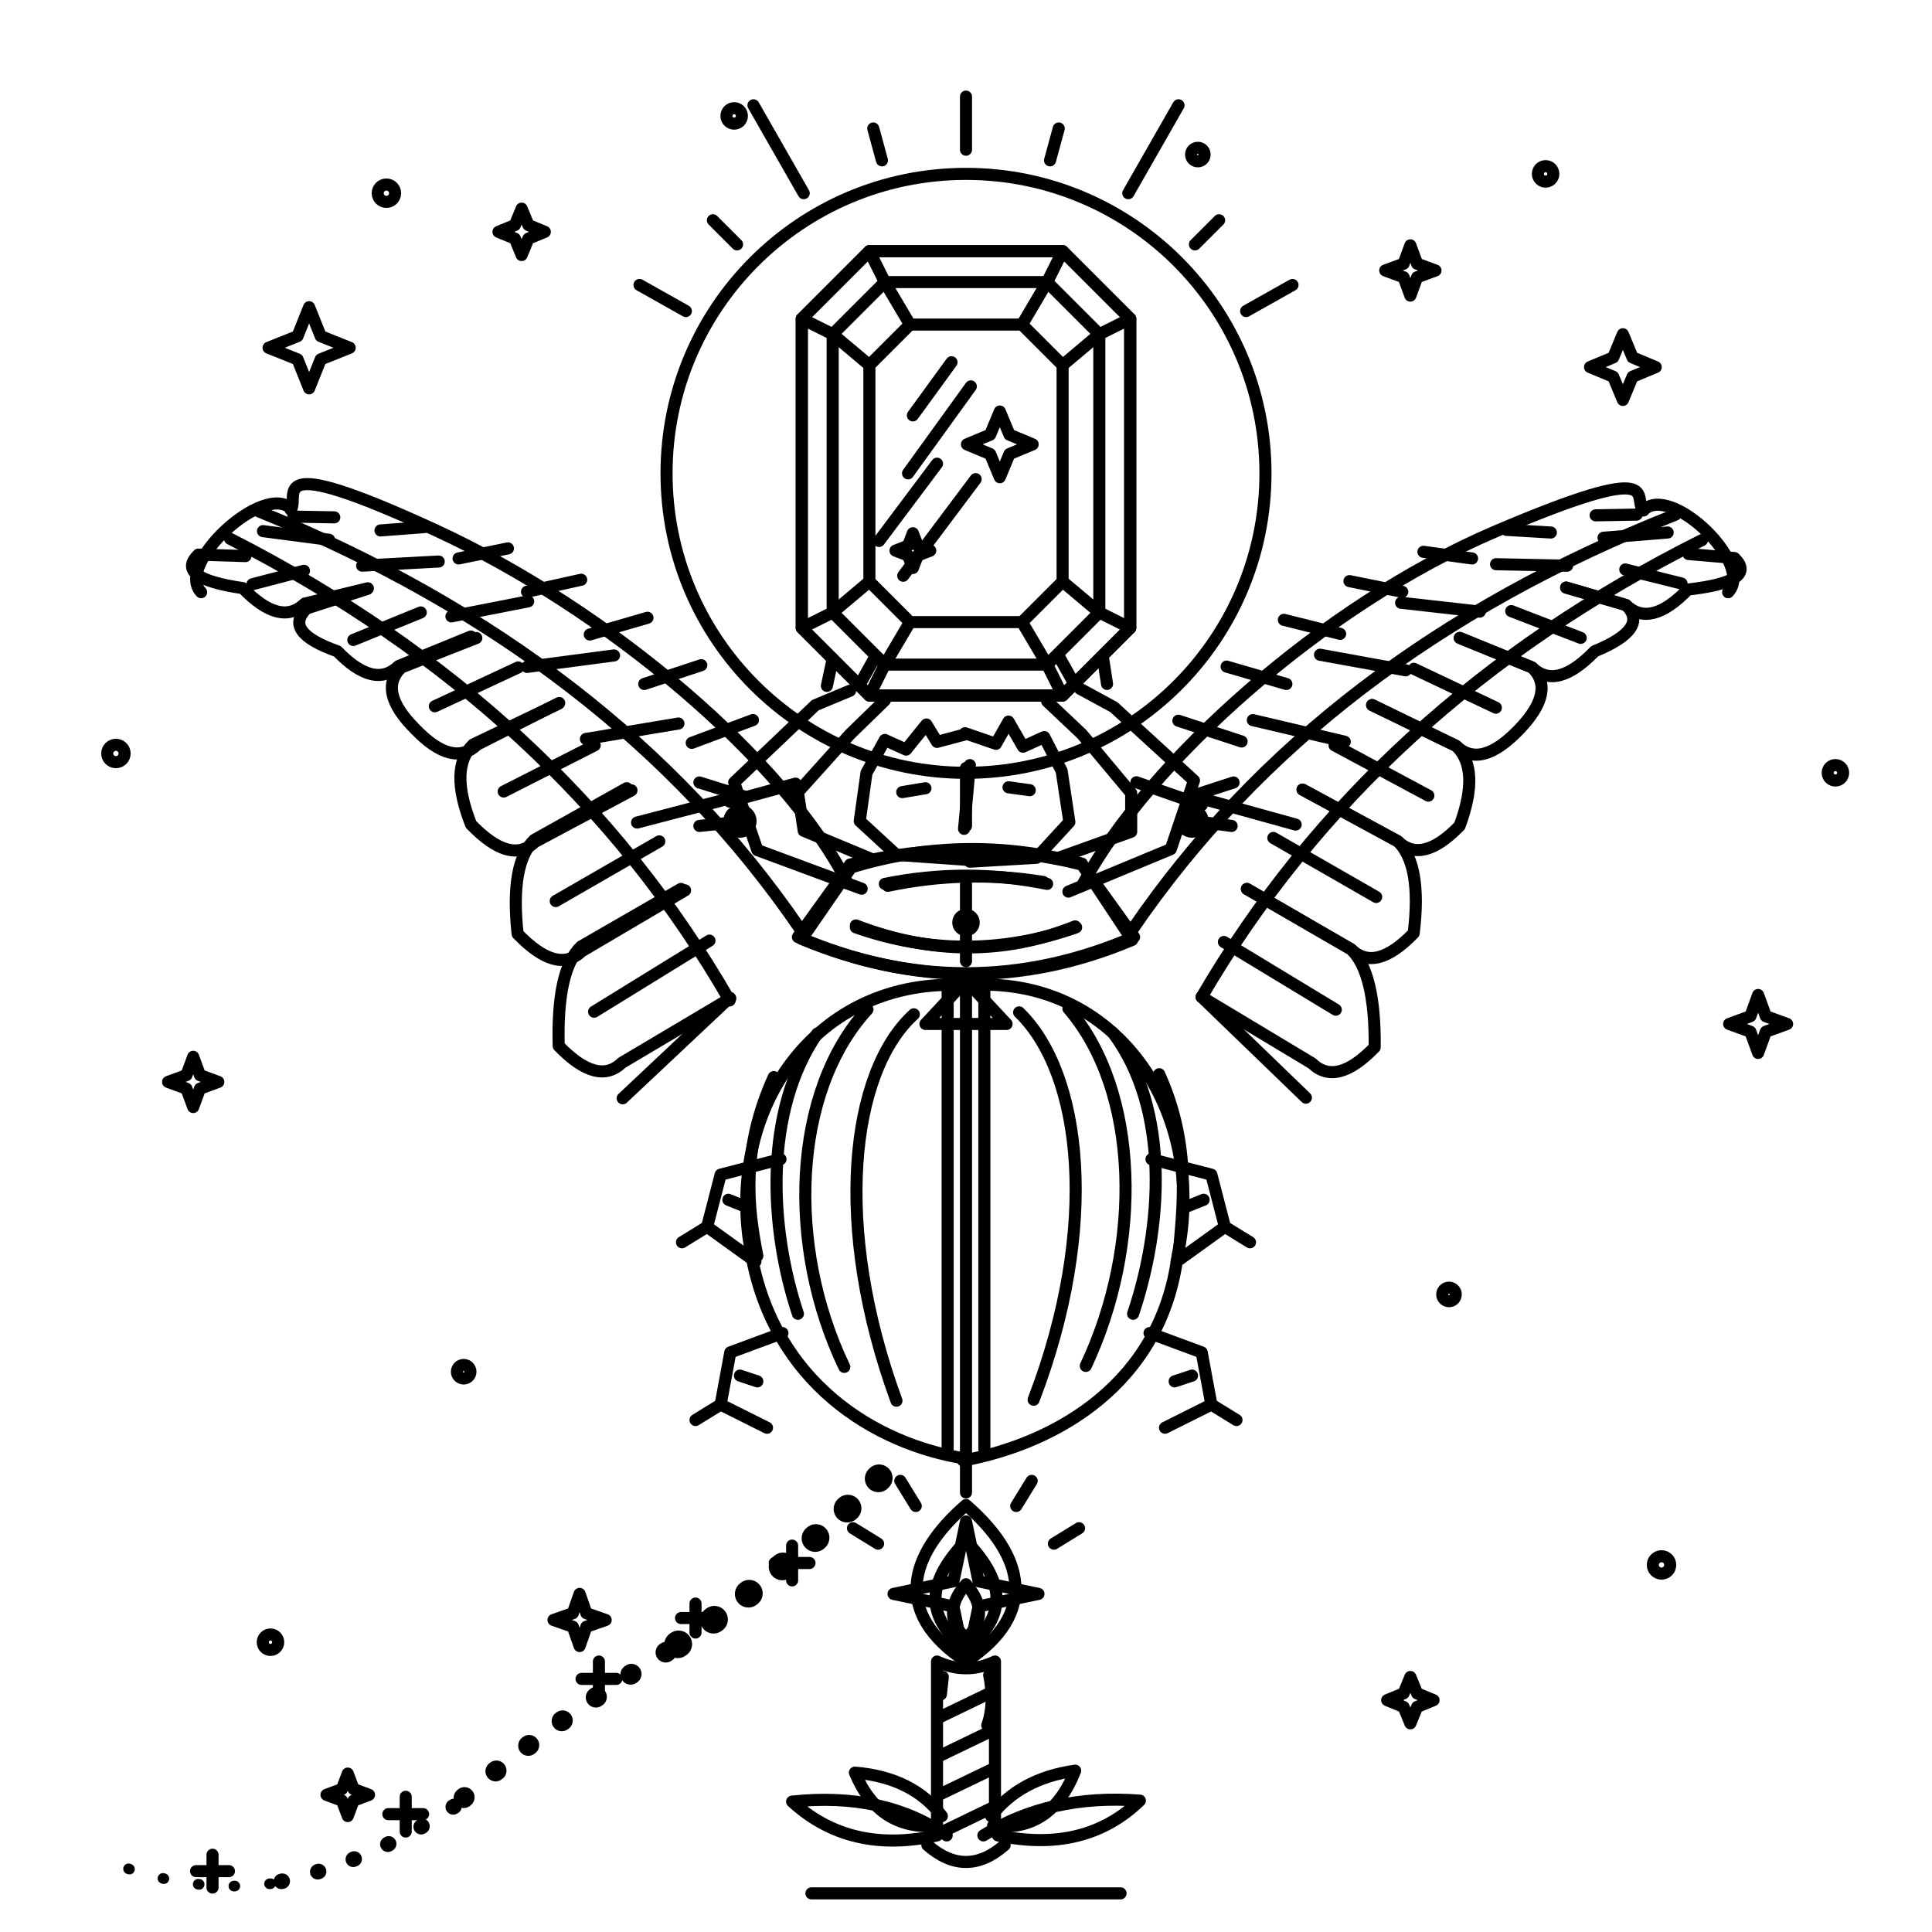
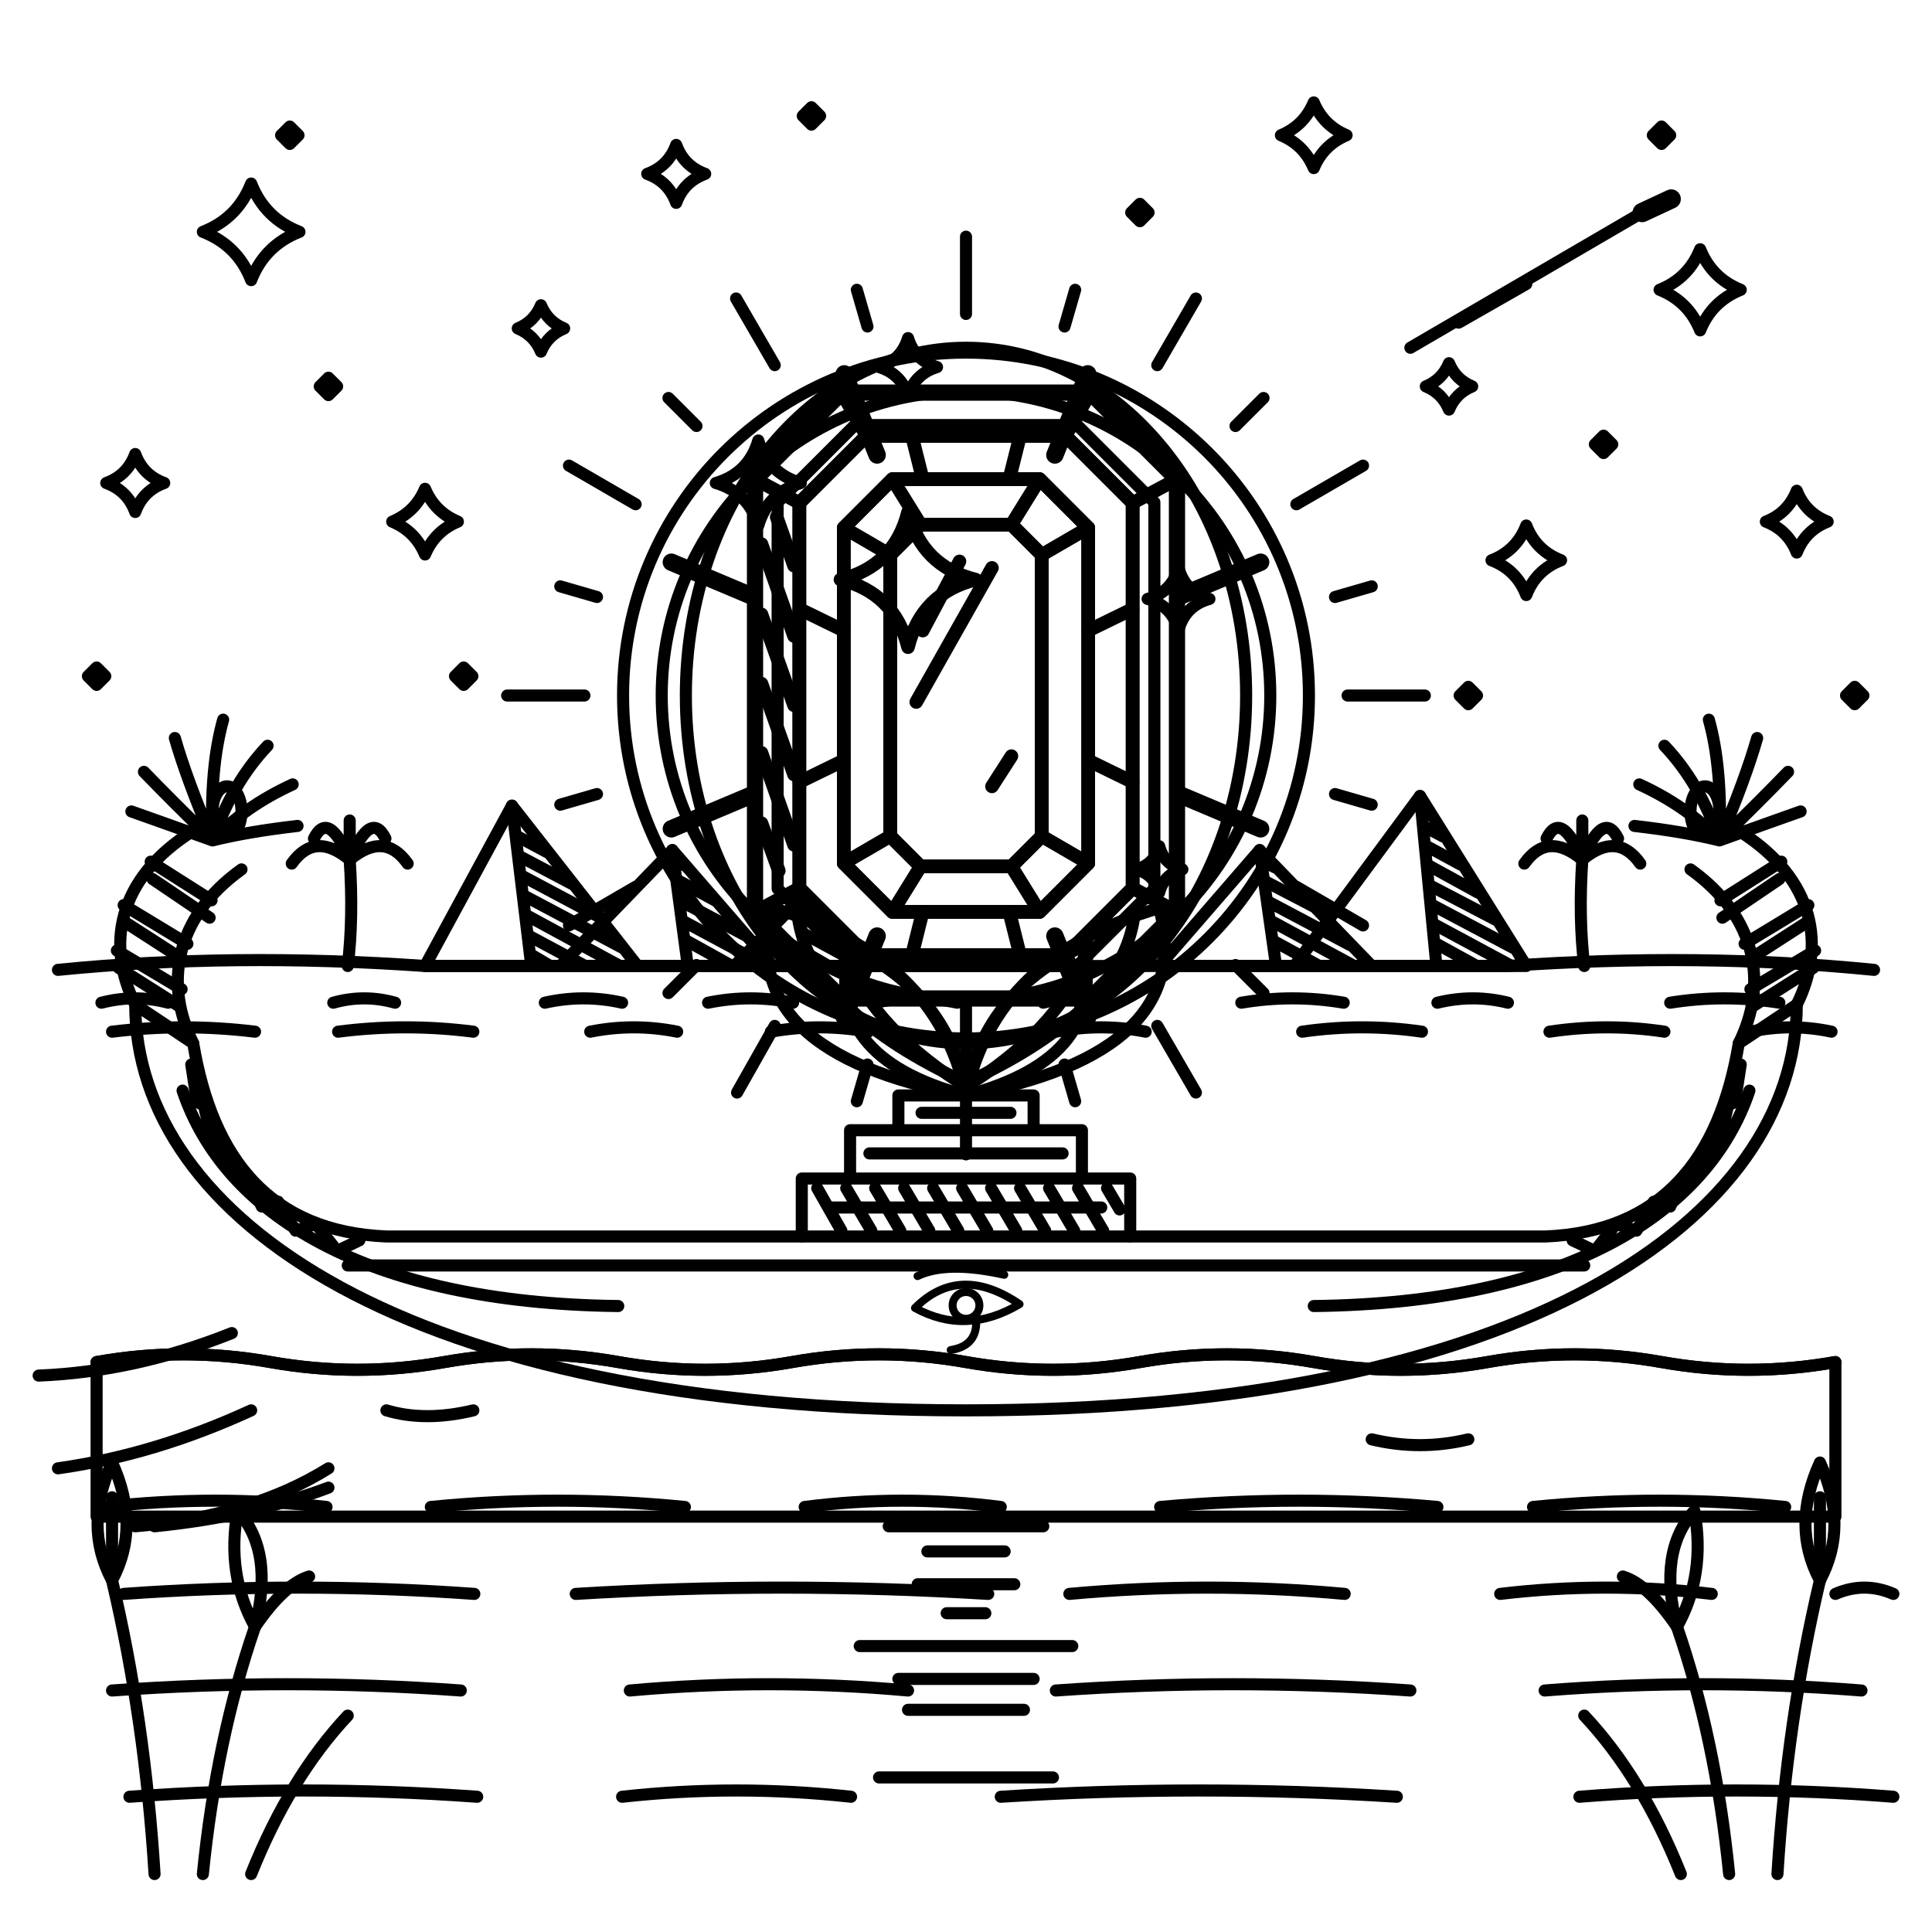
<svg xmlns="http://www.w3.org/2000/svg" viewBox="0 0 200 200" fill="none" stroke="currentColor" stroke-width="1.25" stroke-linecap="round" stroke-linejoin="round">
-   <g transform="translate(0 -7)">
-     <g class="lv-pulse">
-       <circle pathLength="1" class="fine soft" cx="100" cy="56" r="31" />
-       <path pathLength="1" class="fine" d="M71 39.2L66.2 36.5" />
-       <path pathLength="1" class="fine" d="M76.3 32.3L73.8 29.8" />
-       <path pathLength="1" d="M83.2 27L78 17.9" />
-       <path pathLength="1" class="fine" d="M91.3 23.6L90.4 20.3" />
-       <path pathLength="1" class="fine" d="M100 22.5L100 17" />
-       <path pathLength="1" class="fine" d="M108.7 23.6L109.6 20.3" />
-       <path pathLength="1" d="M116.8 27L122 17.9" />
-       <path pathLength="1" class="fine" d="M123.7 32.3L126.2 29.8" />
-       <path pathLength="1" class="fine" d="M129 39.2L133.8 36.5" />
-     </g>
-     <g class="gx-i12-wr">
-       <g transform="rotate(-46 119 105)">
-         <g class="lv-i12-flapr">
-           <g class="tp-i12-wr">
-             <path pathLength="1" d="M119 95.5C132.6 91.7 156.8 93.3 174.8 100.9S187 108.7 187 110.4" />
-             <path pathLength="1" d="M187 110.4C191 110.4 191 122.6 187 122.6" />
-             <path pathLength="1" class="fine" d="M119 102.5Q153 96.7 189 113.1" />
-             <path pathLength="1" class="fine" d="M119 112.5Q153 104.2 189 116.9" />
-             <path pathLength="1" class="fine" d="M130.3 92.2L133.3 98.7" />
-             <path pathLength="1" class="fine" d="M137.9 90.9L140.9 97.1" />
-             <path pathLength="1" class="fine" d="M145.4 90.6L148.4 96.3" />
-             <path pathLength="1" class="fine" d="M153 91.5L156 96.7" />
-             <path pathLength="1" class="fine" d="M160.6 93.6L163.6 98.3" />
-             <path pathLength="1" class="fine" d="M168.1 97L171.1 101.1" />
-             <path pathLength="1" class="fine" d="M175.7 101.6L178.7 105.1" />
-             <path pathLength="1" class="fine" d="M183.2 107.2L186.2 110.2" />
-             <path pathLength="1" class="fine" d="M133.6 97.9L138.6 107.1" />
-             <path pathLength="1" class="fine" d="M143.3 96.4L148.3 104.8" />
-             <path pathLength="1" class="fine" d="M153 96.7L158 104.2" />
-             <path pathLength="1" class="fine" d="M162.7 99L167.7 105.5" />
-             <path pathLength="1" class="fine" d="M172.4 103.3L177.4 108.7" />
-             <path pathLength="1" class="fine" d="M182.1 109.4L187.1 113.8" />
-             <path pathLength="1" d="M119 112.5L119 127.5" />
-             <path pathLength="1" d="M119 112.5L122 125.5Q122 129 127.7 129Q133.3 123.7 133.3 120.2L130.3 108.1" />
-             <path pathLength="1" class="fine" d="M124.7 110.2L127.7 123.4" />
-             <path pathLength="1" d="M130.3 108.1L133.3 120.2Q133.3 123.7 139 123.7Q144.7 119.4 144.7 115.9L141.7 105.1" />
-             <path pathLength="1" class="fine" d="M136 106.4L139 118.3" />
-             <path pathLength="1" d="M141.7 105.1L144.7 115.9Q144.7 119.4 150.3 119.4Q156 116.9 156 113.4L153 104.2" />
-             <path pathLength="1" class="fine" d="M147.3 104.3L150.3 114.9" />
-             <path pathLength="1" d="M153 104.2L156 113.4Q156 116.9 161.7 116.9Q167.3 116.9 167.3 113.4L164.3 105.9" />
-             <path pathLength="1" class="fine" d="M158.7 104.7L161.7 113.6" />
-             <path pathLength="1" d="M164.3 105.9L167.3 113.4Q167.3 116.9 173 116.9Q178.7 119.4 178.7 115.9L175.7 110.2" />
-             <path pathLength="1" class="fine" d="M170 107.8L173 114.9" />
-             <path pathLength="1" d="M175.7 110.2L178.7 115.9Q178.7 119.4 184.3 119.4Q190 124.1 190 120.6L187 116.9" />
-             <path pathLength="1" class="fine" d="M181.3 113.3L184.3 118.5" />
-           </g>
+   <g class="gx-i12v-star k1">
+     <g class="lv-sparkle lv-i12v-st0">
+       <path pathLength="1" class="accent" d="M26 19Q27.4 22.6 31 24Q27.4 25.4 26 29Q24.6 25.4 21 24Q24.6 22.6 26 19" />
+     </g>
+   </g>
+   <g class="gx-i12v-star k2">
+     <g class="lv-sparkle lv-i12v-st1">
+       <path pathLength="1" d="M176 25.8Q177.2 28.8 180.2 30Q177.2 31.2 176 34.2Q174.8 31.2 171.8 30Q174.8 28.8 176 25.8" />
+     </g>
+   </g>
+   <g class="gx-i12v-star k3">
+     <g class="lv-sparkle lv-i12v-st2">
+       <path pathLength="1" class="accent" d="M44 50.6Q45 53 47.4 54Q45 55 44 57.4Q43 55 40.6 54Q43 53 44 50.6" />
+     </g>
+   </g>
+   <g class="gx-i12v-star k4">
+     <g class="lv-sparkle lv-i12v-st3">
+       <path pathLength="1" d="M158 54.4Q159 57 161.6 58Q159 59 158 61.6Q157 59 154.4 58Q157 57 158 54.4" />
+     </g>
+   </g>
+   <g class="gx-i12v-star k5">
+     <g class="lv-sparkle lv-i12v-st4">
+       <path pathLength="1" class="accent" d="M70 15Q70.8 17.2 73 18Q70.8 18.8 70 21Q69.2 18.8 67 18Q69.2 17.2 70 15" />
+     </g>
+   </g>
+   <g class="gx-i12v-star k6">
+     <g class="lv-sparkle lv-i12v-st0">
+       <path pathLength="1" d="M136 10.6Q137 13 139.4 14Q137 15 136 17.4Q135 15 132.6 14Q135 13 136 10.6" />
+     </g>
+   </g>
+   <g class="gx-i12v-star k7">
+     <g class="lv-sparkle lv-i12v-st1">
+       <path pathLength="1" class="accent" d="M14 47Q14.8 49.2 17 50Q14.8 50.8 14 53Q13.2 50.8 11 50Q13.2 49.2 14 47" />
+     </g>
+   </g>
+   <g class="gx-i12v-star k8">
+     <g class="lv-sparkle lv-i12v-st2">
+       <path pathLength="1" d="M186 50.8Q186.9 53.1 189.2 54Q186.9 54.9 186 57.2Q185.1 54.9 182.8 54Q185.1 53.1 186 50.8" />
+     </g>
+   </g>
+   <g class="gx-i12v-star k9">
+     <g class="lv-sparkle lv-i12v-st3">
+       <path pathLength="1" class="accent" d="M56 31.6Q56.7 33.3 58.4 34Q56.7 34.7 56 36.4Q55.3 34.7 53.6 34Q55.3 33.3 56 31.6" />
+     </g>
+   </g>
+   <g class="gx-i12v-star k10">
+     <g class="lv-sparkle lv-i12v-st4">
+       <path pathLength="1" d="M150 37.6Q150.7 39.3 152.4 40Q150.7 40.7 150 42.4Q149.3 40.7 147.6 40Q149.3 39.3 150 37.6" />
+     </g>
+   </g>
+   <path class="lv-twinkle fill-accent" d="M34 39.1L34.9 40L34 40.9L33.1 40ZM166 45.1L166.9 46L166 46.9L165.1 46ZM10 69.1L10.9 70L10 70.9L9.1 70ZM192 71.1L192.9 72L192 72.9L191.1 72ZM84 11.1L84.9 12L84 12.9L83.1 12Z" />
+   <path class="lv-twinkle lv-i12v-tw2 fill-accent" d="M118 21.1L118.9 22L118 22.9L117.1 22ZM48 69.1L48.9 70L48 70.9L47.1 70ZM152 71.1L152.9 72L152 72.9L151.1 72ZM30 13.1L30.9 14L30 14.9L29.1 14ZM172 13.1L172.9 14L172 14.9L171.1 14Z" />
+   <g class="lv-i12v-meteor">
+     <path class="accent" d="M170 22L146 36" />
+     <path class="accent" stroke-width="2" d="M170 22L173 20.6" />
+     <path class="fine" d="M158 29.4L151 33.4" />
+   </g>
+   <g class="gx-i12v-halo">
+     <g class="lv-i12v-rays">
+       <path class="accent fine" d="M139.5 72L147.5 72M138.2 82.2L142 83.3M134.2 91.8L141.1 95.8M127.9 99.9L130.8 102.8M119.8 106.2L123.8 113.1M110.2 110.2L111.3 114M100 111.5L100 119.5M89.8 110.2L88.7 114M80.2 106.2L76.3 113.1M72.1 99.9L69.2 102.8M65.8 91.8L58.9 95.8M61.8 82.2L58 83.3M60.5 72L52.5 72M61.8 61.8L58 60.7M65.8 52.2L58.9 48.2M72.1 44.1L69.2 41.2M80.2 37.8L76.2 30.9M89.8 33.8L88.7 30M100 32.5L100 24.5M110.2 33.8L111.3 30M119.8 37.8L123.8 30.9M127.9 44.1L130.8 41.2M134.2 52.2L141.1 48.2M138.2 61.8L142 60.7" />
+     </g>
+   </g>
+   <path pathLength="1" class="fine soft" d="M64.5 72A35.5 35.5 0 1 0 135.5 72A35.5 35.5 0 1 0 64.5 72Z" />
+   <path pathLength="1" class="accent fine soft" d="M68.5 72A31.5 31.5 0 1 0 131.5 72A31.5 31.5 0 1 0 68.5 72Z" />
+   <path pathLength="1" class="fine" d="M6 100.4Q24 98.6 44 100L156 100Q176 98.6 194 100.4" />
+   <path pathLength="1" d="M36 100Q36.6 95 36.2 89" />
+   <path pathLength="1" class="fine" d="M36.2 89Q32.6 86 30.2 89.4M36.2 89Q34 83.8 32.5 86.8M36.2 89Q36.2 83 36.2 85.8M36.2 89Q38.4 83.8 39.9 86.8M36.2 89Q39.8 86 42.2 89.4" />
+   <path pathLength="1" d="M164 100Q163.4 95 163.8 89" />
+   <path pathLength="1" class="fine" d="M163.8 89Q160.2 86 157.8 89.4M163.8 89Q161.6 83.8 160.1 86.8M163.8 89Q163.8 83 163.8 85.8M163.8 89Q166 83.8 167.5 86.8M163.8 89Q167.4 86 169.8 89.4" />
+   <path pathLength="1" class="i12v-bg" d="M58 100L69.6 88L80 100Z" />
+   <path pathLength="1" class="fine" d="M69.6 88L71.2 100" />
+   <path pathLength="1" class="fine soft" d="M70 89.2L70.9 89.6M70.3 91.2L74 93.2M70.5 93.3L77.1 96.8M70.8 95.4L79.2 99.9M71.1 97.4L75.6 99.9" />
+   <path pathLength="1" class="i12v-bg" d="M44 100L53 83.4L66 100Z" />
+   <path pathLength="1" class="fine" d="M53 83.4L55 100" />
+   <path pathLength="1" class="fine soft" d="M53.6 86.6L56.6 88.2M53.9 88.7L59.2 91.5M54.1 90.7L61.8 94.8M54.4 92.8L64.4 98.1M54.6 94.8L64 99.9M54.8 96.9L60.4 99.9M55.1 98.9L56.8 99.9" />
+   <path pathLength="1" class="i12v-bg" d="M120 100L130.4 88L142 100Z" />
+   <path pathLength="1" class="fine" d="M130.4 88L132.1 100" />
+   <path pathLength="1" class="fine soft" d="M130.8 89.2L132 89.8M131.1 91.3L135.9 93.8M131.4 93.4L139.7 97.8M131.7 95.4L140 99.9M132 97.5L136.4 99.9" />
+   <path pathLength="1" class="i12v-bg" d="M134 100L147 82.4L158 100Z" />
+   <path pathLength="1" class="fine" d="M147 82.4L148.7 100" />
+   <path pathLength="1" class="fine soft" d="M147.5 85.6L149.4 86.6M147.7 87.6L151.2 89.5M147.9 89.6L153 92.4M148.1 91.7L154.8 95.2M148.3 93.7L156.6 98.1M148.5 95.7L156.3 99.9M148.7 97.7L152.7 99.9" />
+   <path pathLength="1" class="i12v-bg" d="M76 100L82.5 93.4L90 100Z" />
+   <path pathLength="1" class="fine" d="M82.5 93.4L83.6 100" />
+   <path pathLength="1" class="fine soft" d="M82.9 94.6L85 95.7M83.3 96.7L89.2 99.9M83.7 98.8L85.6 99.9" />
+   <g class="lv-wave lv-i12v-w2">
+     <path pathLength="1" class="fine soft" d="M10.5 103.8Q14 102.9 17.4 103.8M34.5 103.8Q37.7 102.9 40.9 103.8M56.4 103.8Q60.4 102.9 64.4 103.8M73.3 103.8Q77.7 102.9 82.1 103.8M90.6 103.8Q94.8 102.9 99.1 103.8M108 103.8Q111.3 102.9 114.5 103.8M128.5 103.8Q133.8 102.9 139.1 103.8M148.8 103.8Q152.5 102.9 156.1 103.8M172.9 103.8Q178.5 102.9 184.2 103.8M11.6 106.8Q19 105.9 26.4 106.8M35 106.8Q42 105.9 49 106.8M61.1 106.8Q65.6 105.9 70.1 106.8M79.8 106.8Q84.8 105.9 89.9 106.8M109.3 106.8Q114 105.9 118.6 106.8M134.8 106.8Q141 105.9 147.2 106.8M160.4 106.8Q166.4 105.9 172.3 106.8M181.2 106.8Q185.4 105.9 189.6 106.8" />
+   </g>
+   <g class="lv-wave lv-sm lv-i12v-w1">
+     <path pathLength="1" class="fine soft" d="M10.8 156Q22.3 154.7 33.8 156M44.6 156Q57.7 154.7 70.9 156M83.3 156Q93.4 154.7 103.6 156M120.1 156Q134.5 154.7 148.8 156M158.7 156Q171.8 154.7 184.8 156M12.8 165Q30.9 163.7 49.1 165M59.6 165Q80.9 163.7 102.3 165M110.7 165Q125 163.7 139.2 165M155.3 165Q166.2 163.7 177.2 165M190 165Q193 163.7 196 165M11.6 175Q29.7 173.7 47.7 175M65.2 175Q79.6 173.7 94 175M109.3 175Q127.6 173.7 146 175M159.9 175Q176.3 173.7 192.7 175M13.4 186Q31.4 184.7 49.4 186M64.4 186Q76.2 184.7 88.1 186M103.6 186Q124.1 184.7 144.6 186M163.5 186Q179.7 184.7 196 186" />
+   </g>
+   <g class="lv-glow lv-i12v-refl">
+     <path pathLength="1" class="accent" d="M92 158L108 158M95 164L105 164M89 170.4L111 170.4M94 177L106 177M91 184L109 184" />
+     <path pathLength="1" class="accent fine" d="M96 160.6L104 160.6M98 167L102 167M93 173.8L107 173.8" />
+   </g>
+   <g class="tp-i12v-boat">
+     <g class="lv-i12v-boat">
+       <path pathLength="1" d="M14 104C11 98 12 91 20 86" />
+       <path pathLength="1" d="M20 108C17 102 18 95 25 90" />
+       <path pathLength="1" class="accent" d="M12.1 98.4L18.8 102.4" />
+       <path pathLength="1" class="accent fine" d="M12.3 100.2L18.6 104.2" />
+       <path pathLength="1" class="accent" d="M12.8 93.7L19.4 97.7" />
+       <path pathLength="1" class="accent fine" d="M13 95.5L19.2 99.5" />
+       <path pathLength="1" class="accent" d="M15.6 89.2L21.9 93.2" />
+       <path pathLength="1" class="accent fine" d="M15.8 91L21.7 95" />
+       <path pathLength="1" d="M22 87Q17 85.2 13.6 84M22 87Q17.6 82.7 14.9 79.9M22 87Q19.3 80.6 18.1 76.4M22 87Q21.7 79.5 23.1 74.5M22 87Q24 81.1 27.7 77.2M22 87Q25.3 83.5 30.3 81.2M22 87Q25.6 86.1 30.8 85.5" />
+       <path pathLength="1" class="accent" d="M22 84A1.5 2.6 0 1 0 25 84A1.5 2.6 0 1 0 22 84Z" />
+       <path pathLength="1" d="M186 104C189 98 188 91 180 86" />
+       <path pathLength="1" d="M180 108C183 102 182 95 175 90" />
+       <path pathLength="1" class="accent" d="M187.9 98.4L181.2 102.4" />
+       <path pathLength="1" class="accent fine" d="M187.7 100.2L181.4 104.2" />
+       <path pathLength="1" class="accent" d="M187.2 93.7L180.6 97.7" />
+       <path pathLength="1" class="accent fine" d="M187 95.5L180.8 99.5" />
+       <path pathLength="1" class="accent" d="M184.4 89.2L178.1 93.2" />
+       <path pathLength="1" class="accent fine" d="M184.2 91L178.3 95" />
+       <path pathLength="1" d="M178 87Q183 85.2 186.4 84M178 87Q182.4 82.7 185.1 79.9M178 87Q180.7 80.6 181.9 76.4M178 87Q178.3 79.5 176.9 74.5M178 87Q176 81.1 172.3 77.2M178 87Q174.7 83.5 169.7 81.2M178 87Q174.4 86.1 169.2 85.5" />
+       <path pathLength="1" class="accent" d="M175 84A1.5 2.6 0 1 0 178 84A1.5 2.6 0 1 0 175 84Z" />
+       <path pathLength="1" class="i12v-bg" d="M14 104C14 126 42 146 100 146C158 146 186 126 186 104L180 108C178 120 172 127.5 160 128L40 128C28 127.5 22 120 20 108Z" />
+       <path pathLength="1" class="fine" d="M18.9 112.9C23.2 125.7 37.9 134.9 64 135.2" />
+       <path pathLength="1" class="fine" d="M181.1 112.9C176.8 125.7 162.1 134.9 136 135.2" />
+       <path pathLength="1" class="accent fine" d="M19.8 110.2L20.4 114.1L21.1 114.4L22 118.2L23 118.2L24.2 121.7L25.6 121.6L27.1 124.9L28.8 124.4L30.6 127.4L32.7 126.7L34.9 129.5L37.2 128.4" />
+       <path pathLength="1" class="accent fine" d="M180.2 110.2L179.6 114.1L178.9 114.4L178 118.2L177 118.2L175.8 121.7L174.4 121.6L172.9 124.9L171.2 124.4L169.4 127.4L167.3 126.7L165.1 129.5L162.8 128.4" />
+       <path pathLength="1" class="fine soft" d="M36 131L164 131" />
+       <g transform="translate(100 135.4) scale(0.66) translate(-100 -135.4)">
+         <path pathLength="1" d="M92 135.4Q99 128.4 108.4 134.8Q100 139.8 92 135.4" />
+         <path pathLength="1" class="accent" d="M97.9 135A2.1 2.1 0 1 0 102.1 135A2.1 2.1 0 1 0 97.9 135Z" />
+         <path pathLength="1" class="fine" d="M92.4 130.4Q97 128.2 106 130.2" />
+         <path pathLength="1" class="fine" d="M101.6 138Q101.4 141.4 97.6 142" />
+       </g>
+       <g transform="translate(100 72) scale(1.12) translate(-100 -72)">
+         <g class="gx-i12v-gem">
+           <path pathLength="1" class="i12v-bg" stroke-width="1.5" d="M88.5 44L111.5 44L119.5 52L119.5 92L111.5 100L88.5 100L80.5 92L80.5 52Z" />
+           <path class="fill-accent" fill-rule="evenodd" fill-opacity="0.2" d="M88.5 44L111.5 44L119.5 52L119.5 92L111.5 100L88.5 100L80.5 92L80.5 52ZM90.8 48L109.2 48L115.4 54.2L115.4 89.8L109.2 96L90.8 96L84.6 89.8L84.6 54.2Z" />
+           <path class="fill-accent" fill-rule="evenodd" fill-opacity="0.08" d="M90.8 48L109.2 48L115.4 54.2L115.4 89.8L109.2 96L90.8 96L84.6 89.8L84.6 54.2ZM93.2 52L106.8 52L111.3 56.5L111.3 87.5L106.8 92L93.2 92L88.7 87.5L88.7 56.5Z" />
+           <path class="fill-accent" fill-rule="evenodd" fill-opacity="0.26" d="M93.2 52L106.8 52L111.3 56.5L111.3 87.5L106.8 92L93.2 92L88.7 87.5L88.7 56.5ZM95.8 56.2L104.2 56.2L107 59L107 85L104.2 87.8L95.8 87.8L93 85L93 59Z" />
+           <path class="fill-accent" fill-opacity="0.1" d="M95.8 56.2L104.2 56.2L107 59L107 85L104.2 87.8L95.8 87.8L93 85L93 59Z" />
+           <path pathLength="1" d="M90.8 48L109.2 48L115.4 54.2L115.4 89.8L109.2 96L90.8 96L84.6 89.8L84.6 54.2Z" />
+           <path pathLength="1" class="fine" d="M93.2 52L106.8 52L111.3 56.5L111.3 87.5L106.8 92L93.2 92L88.7 87.5L88.7 56.5Z" />
+           <path pathLength="1" d="M95.8 56.2L104.2 56.2L107 59L107 85L104.2 87.8L95.8 87.8L93 85L93 59Z" />
+           <path pathLength="1" class="fine" d="M88.5 44L90.8 48" />
+           <path pathLength="1" class="fine" d="M93.2 52L95.8 56.2" />
+           <path pathLength="1" class="fine" d="M111.5 44L109.2 48" />
+           <path pathLength="1" class="fine" d="M106.8 52L104.2 56.2" />
+           <path pathLength="1" class="fine" d="M119.5 52L115.4 54.2" />
+           <path pathLength="1" class="fine" d="M111.3 56.5L107 59" />
+           <path pathLength="1" class="fine" d="M119.5 92L115.4 89.8" />
+           <path pathLength="1" class="fine" d="M111.3 87.5L107 85" />
+           <path pathLength="1" class="fine" d="M111.5 100L109.2 96" />
+           <path pathLength="1" class="fine" d="M106.8 92L104.2 87.8" />
+           <path pathLength="1" class="fine" d="M88.5 100L90.8 96" />
+           <path pathLength="1" class="fine" d="M93.2 92L95.8 87.8" />
+           <path pathLength="1" class="fine" d="M80.5 92L84.6 89.8" />
+           <path pathLength="1" class="fine" d="M88.7 87.5L93 85" />
+           <path pathLength="1" class="fine" d="M80.5 52L84.6 54.2" />
+           <path pathLength="1" class="fine" d="M88.7 56.5L93 59" />
+           <path pathLength="1" class="fine" d="M84.6 64L88.7 66M84.6 80L88.7 78" />
+           <path pathLength="1" class="fine" d="M115.4 64L111.3 66M115.4 80L111.3 78" />
+           <path pathLength="1" class="fine" d="M95 48L96 52M105 48L104 52" />
+           <path pathLength="1" class="fine" d="M95 96L96 92M105 96L104 92" />
+           <path pathLength="1" class="fine soft" d="M82.5 55.5L84.1 60M81.1 58L84.1 66.5M81.1 64.5L84.1 72.9M81.1 70.9L84.1 79.3M81.1 77.3L84.1 85.8M81.1 83.8L82.7 88.2" />
+           <path pathLength="1" class="accent" d="M96 66L99.4 59.6M95.4 72.6L102.4 60.2" />
+           <path pathLength="1" class="accent fine" d="M102.4 80.4L104.2 77.6" />
        </g>
      </g>
-     </g>
-     <g class="gx-i12-wl">
-       <g transform="rotate(46 81 105)">
-         <g class="lv-i12-flapl">
-           <g class="tp-i12-wl">
-             <path pathLength="1" d="M81 95.6C67.4 91.4 43.5 93.7 25 100.9S12.8 108.5 13.1 110.2" />
-             <path pathLength="1" d="M13.1 110.1C9.1 110.1 8.8 122.8 12.8 122.8" />
-             <path pathLength="1" class="fine" d="M80.9 102.4Q47.1 96.7 10.9 112.7" />
-             <path pathLength="1" class="fine" d="M81.2 112.8Q47.3 104.3 10.9 116.8" />
-             <path pathLength="1" class="fine" d="M69.8 92.3L66.4 98.5" />
-             <path pathLength="1" class="fine" d="M62 90.9L59.3 97.1" />
-             <path pathLength="1" class="fine" d="M54.2 90.8L51.5 96.4" />
-             <path pathLength="1" class="fine" d="M46.8 91.4L43.9 96.9" />
-             <path pathLength="1" class="fine" d="M39.2 93.6L36.2 98.5" />
-             <path pathLength="1" class="fine" d="M31.6 96.8L28.8 101.2" />
-             <path pathLength="1" class="fine" d="M24 101.5L21.1 105" />
-             <path pathLength="1" class="fine" d="M16.8 107.5L13.8 110.5" />
-             <path pathLength="1" class="fine" d="M66.2 98.2L61.3 106.9" />
-             <path pathLength="1" class="fine" d="M56.9 96.7L51.4 104.7" />
-             <path pathLength="1" class="fine" d="M47.2 96.6L41.8 103.9" />
-             <path pathLength="1" class="fine" d="M37 99.1L32.6 105.9" />
-             <path pathLength="1" class="fine" d="M27.6 102.9L22.4 108.9" />
-             <path pathLength="1" class="fine" d="M18.1 109.5L12.7 113.8" />
-             <path pathLength="1" d="M81 112.6L80.8 127.8" />
-             <path pathLength="1" d="M81.1 112.6L78.1 125.3Q78.1 128.8 72.3 128.8Q66.5 123.5 66.5 120L69.4 108.4" />
-             <path pathLength="1" class="fine" d="M75.3 110L72.3 123.7" />
-             <path pathLength="1" d="M69.8 108.2L66.9 120.3Q66.9 123.8 61 123.8Q55.2 119.3 55.2 115.8L58 105.2" />
-             <path pathLength="1" class="fine" d="M64.3 106.6L61.3 118.6" />
-             <path pathLength="1" d="M58.5 105L55.4 115.9Q55.4 119.4 49.5 119.4Q43.7 117 43.7 113.5L46.8 104.2" />
-             <path pathLength="1" class="fine" d="M52.5 104.5L49.4 114.6" />
-             <path pathLength="1" d="M46.8 104.1L44 113.2Q44 116.7 38.4 116.7Q32.8 116.8 32.8 113.3L36 105.6" />
-             <path pathLength="1" class="fine" d="M41.2 104.6L38.1 113.6" />
-             <path pathLength="1" d="M35.5 105.9L32.5 113.4Q32.5 116.9 27 116.9Q21.6 119.6 21.6 116.1L24.5 110.2" />
-             <path pathLength="1" class="fine" d="M30.1 107.9L27.3 114.9" />
-             <path pathLength="1" d="M24.5 110.1L21.1 115.9Q21.1 119.4 15.5 119.4Q9.8 123.8 9.8 120.3L13.3 116.9" />
-             <path pathLength="1" class="fine" d="M18.6 113.6L15.9 118.4" />
-           </g>
-         </g>
-       </g>
-     </g>
-     <path pathLength="1" d="M80.8 127L74.6 128.6 73.2 134L78.2 137.6" />
-     <path pathLength="1" d="M119.2 127L125.4 128.6 126.8 134L121.8 137.6" />
-     <path pathLength="1" class="fine" d="M73.2 134L70.6 135.6M75.4 131.2L77.4 132" />
-     <path pathLength="1" class="fine" d="M126.8 134L129.4 135.6M124.6 131.2L122.6 132" />
-     <path pathLength="1" d="M81 145L75.6 147L74.6 152.4L79.4 154.8" />
-     <path pathLength="1" d="M119 145L124.4 147L125.4 152.4L120.6 154.8" />
-     <path pathLength="1" class="fine" d="M74.6 152.4L72 154M76.6 149.4L78.4 150" />
-     <path pathLength="1" class="fine" d="M125.4 152.4L128 154M123.4 149.4L121.6 150" />
-     <path pathLength="1" d="M89.2 99L78.4 95 76 88 84.4 80L88 78.5" />
-     <path pathLength="1" d="M110.6 99.3L121.2 94.9 123.6 87.8 115.3 80.2L111.8 78.3" />
-     <path pathLength="1" d="M90.4 96L83.2 93 82.6 89 88 83L91.6 79.5" />
-     <path pathLength="1" d="M109.3 95.9L117.1 93.1 117.1 89.1 112 83L108.4 79.6" />
-     <path pathLength="1" class="fine" d="M77.2 89.5L72.4 88M77.2 92L72.4 92.5" />
-     <path pathLength="1" class="fine" d="M123.1 89.5L127.7 88M122.9 91.9L127.5 92.5" />
-     <path pathLength="1" class="fine" d="M85.6 78L86.2 75.2M89.2 77.5L90.6 75" />
-     <path pathLength="1" class="fine" d="M114.6 77.8L114.2 75.2M111.1 77.6L109.7 75.1" />
-     <circle pathLength="1" class="fine" cx="76.6" cy="92" r="1.1" />
-     <circle pathLength="1" class="fine" cx="123.4" cy="92" r="1.1" />
-     <path pathLength="1" d="M100 83L97 83.8 95.9 82L93.8 84.6L91.6 83.6 89.7 87 89 92L92.8 95.5 100 96" />
-     <path pathLength="1" d="M99.9 82.9L103.1 84 104.4 81.7L105.9 84.3L108.1 83.3 109.9 86.8 110.7 92.1L107.3 95.8 100.4 96.2" />
-     <path pathLength="1" class="fine" d="M100 86.5L100 92.5" />
-     <path pathLength="1" class="fine" d="M100.4 86.2L99.8 92.8" />
-     <path pathLength="1" class="fine" d="M93.4 89L95.8 88.6" />
-     <path pathLength="1" class="fine" d="M106.6 88.8L104.4 88.5" />
-     <path pathLength="1" d="M88 96.5Q100 93.5 112 96.5L117.4 104Q100 111.5 82.6 104L88 96.5" />
-     <path pathLength="1" d="M112 96.4Q99.8 93.2 88.1 96.8L83 104.2Q100.4 111.4 117.2 104.3L112.1 96.6" />
-     <path pathLength="1" class="fine" d="M91.6 98.5Q100 96.8 108.4 98.5M88.6 103Q100 107 111.4 103" />
-     <path pathLength="1" class="fine" d="M108 98.3Q100 97 91.9 98.7M111.3 102.9Q100.3 107.3 88.6 102.8" />
-     <path pathLength="1" class="fine" d="M100 98.5L100 106.5" />
-     <path pathLength="1" d="M100 109C84.4 108 74.8 122 77.8 137C80.2 150 90.4 156.5 100 158" />
-     <path pathLength="1" d="M100.1 109C115.5 107.8 125.1 122.1 121.9 137C120.2 150.2 109.4 156.4 99.7 158.2" />
-     <path pathLength="1" d="M100 108L100 158" />
-     <path pathLength="1" class="fine" d="M98.1 109L98.1 157" />
-     <path pathLength="1" class="fine" d="M101.9 109L101.9 157" />
-     <path pathLength="1" class="fine" d="M94.6 112C88 118 86.2 134 92.8 152" />
-     <path pathLength="1" class="fine" d="M105.5 111.8C112 118.1 113.9 133.9 107 151.9" />
-     <path pathLength="1" class="fine" d="M89.8 111.5C82 120 81.4 136 87.4 148.5" />
-     <path pathLength="1" class="fine" d="M110.6 111.4C118 120 118.3 135.9 112.4 148.4" />
-     <path pathLength="1" class="fine" d="M84.6 114C79.1 122 79.6 134 82.6 143" />
-     <path pathLength="1" class="fine" d="M115.2 113.9C121.2 121.9 120.3 134.1 117.3 143" />
-     <path pathLength="1" class="fine soft" d="M80.1 118.5C76.7 126 77.4 132 78.4 137" />
-     <path pathLength="1" class="fine soft" d="M120 118.2C123.4 125.7 122.4 132.2 122 137.1" />
-     <path pathLength="1" d="M100 108.5L95.8 113L104.2 113Z" />
-     <circle pathLength="1" class="fine" cx="100" cy="102.5" r="0.8" />
-     <path pathLength="1" class="fill-emerald" d="M90 33L110 33L117 40L117 72L110 79L90 79L83 72L83 40Z" />
-     <path pathLength="1" class="emerald" d="M90 33L110 33L117 40L117 72L110 79L90 79L83 72L83 40Z" />
-     <path pathLength="1" class="emerald fine" d="M91.6 36.2L108.4 36.2L113.8 41.6L113.8 70.4L108.4 75.8L91.6 75.8L86.2 70.4L86.2 41.6Z" />
-     <path pathLength="1" class="emerald" d="M94.2 40.6L105.8 40.6L110 44.8L110 67.2L105.8 71.4L94.2 71.4L90 67.2L90 44.8Z" />
-     <path pathLength="1" class="emerald fine" d="M91.6 36.2L94.2 40.6" />
-     <path pathLength="1" class="emerald fine" d="M90 33L91.6 36.2" />
-     <path pathLength="1" class="emerald fine" d="M108.4 36.2L105.8 40.6" />
-     <path pathLength="1" class="emerald fine" d="M110 33L108.4 36.2" />
-     <path pathLength="1" class="emerald fine" d="M113.8 41.6L110 44.8" />
-     <path pathLength="1" class="emerald fine" d="M117 40L113.8 41.6" />
-     <path pathLength="1" class="emerald fine" d="M113.8 70.4L110 67.2" />
-     <path pathLength="1" class="emerald fine" d="M117 72L113.8 70.4" />
-     <path pathLength="1" class="emerald fine" d="M108.4 75.8L105.8 71.4" />
-     <path pathLength="1" class="emerald fine" d="M110 79L108.4 75.8" />
-     <path pathLength="1" class="emerald fine" d="M91.6 75.8L94.2 71.4" />
-     <path pathLength="1" class="emerald fine" d="M90 79L91.6 75.8" />
-     <path pathLength="1" class="emerald fine" d="M86.2 70.4L90 67.2" />
-     <path pathLength="1" class="emerald fine" d="M83 72L86.2 70.4" />
-     <path pathLength="1" class="emerald fine" d="M86.2 41.6L90 44.8" />
-     <path pathLength="1" class="emerald fine" d="M83 40L86.2 41.6" />
-     <path pathLength="1" class="lv-twinkle emerald fine" d="M94.5 50L98.5 44.5M94 56L100.5 47" />
-     <path pathLength="1" class="lv-sparkle emerald" d="M103.5 49.6L104.5 52L106.9 53L104.5 54L103.5 56.4L102.5 54L100.1 53L102.5 52Z" />
-     <path pathLength="1" class="lv-sparkle emerald fine" d="M94.5 62.2L95 63.5L96.3 64L95 64.5L94.5 65.8L94 64.5L92.7 64L94 63.5Z" />
-     <path class="emerald lv-i12-shine" d="M91 63L97 55M93.5 66.6L101 56.6" />
-   </g>
-   <path pathLength="1" d="M97 172L97 189M103 172L103 189M97 172Q100 173.4 103 172" />
-   <path pathLength="1" class="fine" d="M97.2 177.8L102.8 175.1" />
-   <path pathLength="1" class="fine" d="M97.2 181.8L102.8 179.1" />
-   <path pathLength="1" class="fine" d="M97.2 185.8L102.8 183.1" />
-   <path pathLength="1" class="fine" d="M97.2 189.8L102.8 187.1" />
-   <path pathLength="1" class="fine" d="M100 170.8L100 172.6M102.4 173.4Q103 176.4 102.2 178.6M97.6 173.6L97.4 175.4" />
-   <g class="gx-i12-flame">
-     <g class="lv-flicker lv-i12-fl">
-       <path pathLength="1" d="M100 159.5C103.8 163.5 104.6 167 100 170.8C95.4 167 96.2 163.5 100 159.5" />
-       <path pathLength="1" class="fine" d="M100 155.8C106 161 107.6 167 100 172C92.4 167 94 161 100 155.8" />
-       <path pathLength="1" class="fill-accent" d="M100 164C101.8 166 101.8 168 100 169.6C98.2 168 98.2 166 100 164" />
-     </g>
-   </g>
-   <path class="gx-i12-spark accent" d="M100 157.5L101.3 163.7L107.5 165L101.3 166.3L100 172.5L98.7 166.3L92.5 165L98.7 163.7Z" />
-   <g class="lv-twinkle">
-     <path pathLength="1" class="fine soft" d="M90.9 159.8L88.3 158.2" />
-     <path pathLength="1" class="fine soft" d="M94.8 155.9L93.2 153.3" />
-     <path pathLength="1" class="fine soft" d="M100 154.5L100 151.5" />
-     <path pathLength="1" class="fine soft" d="M105.2 155.9L106.8 153.3" />
-     <path pathLength="1" class="fine soft" d="M109.1 159.8L111.7 158.2" />
-   </g>
-   <path pathLength="1" d="M97 189Q91 189.5 88.5 183.5Q94.5 184 97.5 188" />
-   <path pathLength="1" d="M102.8 189Q108.8 189.7 111.3 183.3Q105.6 184.1 102.6 188" />
-   <path pathLength="1" d="M97 190Q88 192 82 186.5Q91.5 185.5 98 190" />
-   <path pathLength="1" d="M103.3 190Q112.3 191.9 118 186.4Q108.7 185.7 101.8 190" />
-   <path pathLength="1" d="M96 191Q100 194.5 104 191" />
-   <path pathLength="1" class="fine soft" d="M84 196L116 196" />
-   <path class="lv-sparkle" pathLength="1" d="M32 31.8L33.2 34.8L36.2 36L33.2 37.2L32 40.2L30.8 37.2L27.8 36L30.8 34.8Z" />
-   <path class="lv-sparkle" pathLength="1" d="M168 34.6L169 37L171.4 38L169 39L168 41.4L167 39L164.6 38L167 37Z" />
-   <path pathLength="1" class="lv-sparkle fine" d="M20 109.4L20.7 111.3L22.6 112L20.7 112.7L20 114.6L19.3 112.7L17.4 112L19.3 111.3Z" />
-   <path pathLength="1" class="lv-sparkle fine" d="M182 103L182.8 105.2L185 106L182.8 106.8L182 109L181.2 106.8L179 106L181.2 105.2Z" />
-   <path pathLength="1" class="lv-sparkle emerald" d="M146 25.4L146.7 27.3L148.6 28L146.7 28.7L146 30.6L145.3 28.7L143.4 28L145.3 27.3Z" />
-   <path pathLength="1" class="lv-sparkle fine" d="M54 21.6L54.7 23.3L56.4 24L54.7 24.7L54 26.4L53.3 24.7L51.6 24L53.3 23.3Z" />
-   <path pathLength="1" class="lv-sparkle fine" d="M146 173.6L146.7 175.3L148.4 176L146.7 176.7L146 178.4L145.3 176.7L143.6 176L145.3 175.3Z" />
-   <path class="lv-i12-trail lv-twinkle" stroke-width="2.8" stroke-dasharray="0.1 4.4" d="M91 153Q80 164 69 171" />
-   <path class="lv-i12-trail lv-twinkle lv-r" stroke-width="2.1" stroke-dasharray="0.1 4.2" d="M69 171Q56 179 47 187" />
-   <path class="lv-i12-trail lv-twinkle" stroke-width="1.6" stroke-dasharray="0.1 3.8" d="M47 187Q38 193 28 195" />
-   <path class="lv-i12-trail lv-twinkle lv-r" stroke-width="1.1" stroke-dasharray="0.1 3.6" d="M28 195Q20 196 12 193" />
-   <path class="lv-sparkle fine" d="M60 165L60.7 167L62.7 167.7L60.7 168.4L60 170.4L59.3 168.4L57.3 167.7L59.3 167Z" />
-   <path class="lv-sparkle fine lv-r" d="M36 183.6L36.6 185.2L38.2 185.8L36.6 186.4L36 188L35.4 186.4L33.8 185.8L35.4 185.2Z" />
-   <g class="lv-twinkle">
-     <circle pathLength="1" class="fine" cx="40" cy="20" r="0.9" />
-     <circle pathLength="1" class="fine" cx="160" cy="18" r="0.8" />
-     <circle pathLength="1" class="fine" cx="12" cy="78" r="0.9" />
-     <circle pathLength="1" class="fine" cx="190" cy="80" r="0.8" />
-     <circle pathLength="1" class="fine" cx="28" cy="170" r="0.8" />
-   </g>
-   <g class="lv-twinkle lv-r">
-     <circle pathLength="1" class="fine" cx="172" cy="162" r="0.9" />
-     <circle pathLength="1" class="fine" cx="124" cy="16" r="0.7" />
-     <circle pathLength="1" class="fine" cx="76" cy="12" r="0.8" />
-     <circle pathLength="1" class="fine" cx="150" cy="134" r="0.7" />
-     <circle pathLength="1" class="fine" cx="48" cy="142" r="0.7" />
-   </g>
-   <g class="tp-i12-glints">
-     <path class="accent fine" d="M82 160l0 3.6M80.2 161.8l3.6 0M62 172l0 3.6M60.2 173.8l3.6 0M42 186l0 3.6M40.2 187.8l3.6 0M22 192l0 3.4M20.3 193.7l3.4 0M72 166l0 3M70.5 167.5l3 0" />
+       <g transform="translate(0 -6)">
+         <path pathLength="1" class="i12v-bg" d="M83 134L83 128L117 128L117 134" />
+         <path pathLength="1" class="i12v-bg" d="M88 128L88 123L112 123L112 128M93 123L93 119.4L107 119.4L107 123" />
+         <path pathLength="1" class="fine" d="M86 131L114 131" />
+         <path pathLength="1" class="fine soft" d="M114.6 129L115.9 131.2M111.6 129L114.2 133.4M108.6 129L111.2 133.4M105.6 129L108.2 133.4M102.6 129L105.2 133.4M99.6 129L102.2 133.4M96.6 129L99.2 133.4M93.6 129L96.2 133.4M90.6 129L93.2 133.4M87.6 129L90.2 133.4M84.6 129L87.1 133.4" />
+         <path pathLength="1" class="accent fine" d="M95.4 121.2L104.6 121.2M90 125.4L110 125.4" />
+         <path pathLength="1" class="i12v-bg" d="M100 119.4Q76 115 80 100Q97 105 100 119.4Z" />
+         <path pathLength="1" class="i12v-bg" d="M100 119.4Q124 115 120 100Q103 105 100 119.4Z" />
+         <path pathLength="1" class="i12v-bg" d="M100 119.4Q85 115.4 88 104Q98.4 109 100 119.4Z" />
+         <path pathLength="1" class="i12v-bg" d="M100 119.4Q115 115.4 112 104Q101.6 109 100 119.4Z" />
+         <path pathLength="1" class="fine" d="M99.2 118Q90 112 87 104M100.8 118Q110 112 113 104" />
+         <path pathLength="1" class="accent fine" d="M99 117.6Q84 110.4 82.6 101M101 117.6Q116 110.4 117.4 101" />
+         <path pathLength="1" class="fine" d="M100 119L100 110" />
+       </g>
+       <g class="lv-sparkle lv-i12v-gs0">
+         <path pathLength="1" class="accent" d="M78.5 45.6Q79.5 49 82.9 50Q79.5 51 78.5 54.4Q77.5 51 74.1 50Q77.5 49 78.5 45.6" />
+       </g>
+       <g class="lv-sparkle lv-i12v-gs1">
+         <path pathLength="1" class="accent" d="M122 58.8Q122.7 61.3 125.2 62Q122.7 62.7 122 65.2Q121.3 62.7 118.8 62Q121.3 61.3 122 58.8" />
+       </g>
+       <g class="lv-sparkle lv-i12v-gs2">
+         <path pathLength="1" class="accent" d="M94 35Q94.7 37.3 97 38Q94.7 38.7 94 41Q93.3 38.7 91 38Q93.3 37.3 94 35" />
+       </g>
+       <g class="lv-sparkle lv-i12v-gs3">
+         <path pathLength="1" class="accent" d="M120 87.6Q120.5 89.5 122.4 90Q120.5 90.5 120 92.4Q119.5 90.5 117.6 90Q119.5 89.5 120 87.6" />
+       </g>
+       <g class="lv-i12v-m1">
+         <path class="accent" stroke-width="1.6" d="M122.2 82.3L130.5 85.8M109.2 96.9L112.6 105.3M90.8 96.9L87.4 105.3M77.8 82.3L69.5 85.8M77.8 61.7L69.5 58.2M90.8 47.1L87.4 38.7M109.2 47.1L112.6 38.7M122.2 61.7L130.5 58.2" />
+         <path class="accent" stroke-width="1.4" d="M94 53Q95.4 58.6 101 60Q95.4 61.4 94 67Q92.6 61.4 87 60Q92.6 58.6 94 53" />
+       </g>
+       <g class="tp-i12v-flash">
+         <path class="fill-accent" fill-opacity="0.5" d="M88.5 44L111.5 44L119.5 52L119.5 92L111.5 100L88.5 100L80.5 92L80.5 52Z" />
+         <path class="accent" stroke-width="1.8" d="M122.2 82.3L130.5 85.8M109.2 96.9L112.6 105.3M90.8 96.9L87.4 105.3M77.8 82.3L69.5 85.8M77.8 61.7L69.5 58.2M90.8 47.1L87.4 38.7M109.2 47.1L112.6 38.7M122.2 61.7L130.5 58.2" />
+         <path class="accent fine" d="M71 72A29 36 0 1 0 129 72A29 36 0 1 0 71 72Z" />
+       </g>
+     </g>
+   </g>
+   <path class="i12v-wt" d="M10 141q9 -1.6 18 0t18 0t18 0t18 0t18 0t18 0t18 0t18 0t18 0t18 0L190 157L10 157Z" />
+   <path pathLength="1" class="fine" d="M10 141q9 -1.6 18 0t18 0t18 0t18 0t18 0t18 0t18 0t18 0t18 0t18 0" />
+   <path pathLength="1" class="fine soft" d="M40 146q4 1.2 9 0M142 149q5 1.2 10 0" />
+   <g class="tp-i12v-wake">
+     <path class="accent" d="M24 138Q14 142 4 142.4M26 146Q16 150.6 6 152M34 152Q26 157 14 158" />
+     <path class="accent fine" d="M34 154Q26 157 16 158" />
+   </g>
+   <g class="lv-sway lv-i12v-reeds1">
+     <path pathLength="1" d="M16 194Q15 178 11.6 163.6" />
+     <path pathLength="1" d="M21 194Q22.4 180 26.4 168.4" />
+     <path pathLength="1" class="fine" d="M26 194Q30 184 36 177.6" />
+     <path pathLength="1" class="accent" d="M11.6 163.6Q8.6 158 11.6 151.4Q14.6 158 11.6 163.6Z" />
+     <path pathLength="1" class="accent fine" d="M11.6 163.6L11.6 155" />
+     <path pathLength="1" d="M26.4 168.4Q23.4 163 24.6 156.4Q28.4 160.6 26.4 168.4" />
+     <path pathLength="1" class="fine" d="M26.4 168.4Q29.4 164 32 163.2" />
+   </g>
+   <g class="lv-sway lv-i12v-reeds2">
+     <path pathLength="1" d="M184 194Q185 178 188.4 163.6" />
+     <path pathLength="1" d="M179 194Q177.6 180 173.6 168.4" />
+     <path pathLength="1" class="fine" d="M174 194Q170 184 164 177.6" />
+     <path pathLength="1" class="accent" d="M188.4 163.6Q191.4 158 188.4 151.4Q185.4 158 188.4 163.6Z" />
+     <path pathLength="1" class="accent fine" d="M188.4 163.6L188.4 155" />
+     <path pathLength="1" d="M173.6 168.4Q176.6 163 175.4 156.4Q171.6 160.6 173.6 168.4" />
+     <path pathLength="1" class="fine" d="M173.6 168.4Q170.6 164 168 163.2" />
  </g>
</svg>
